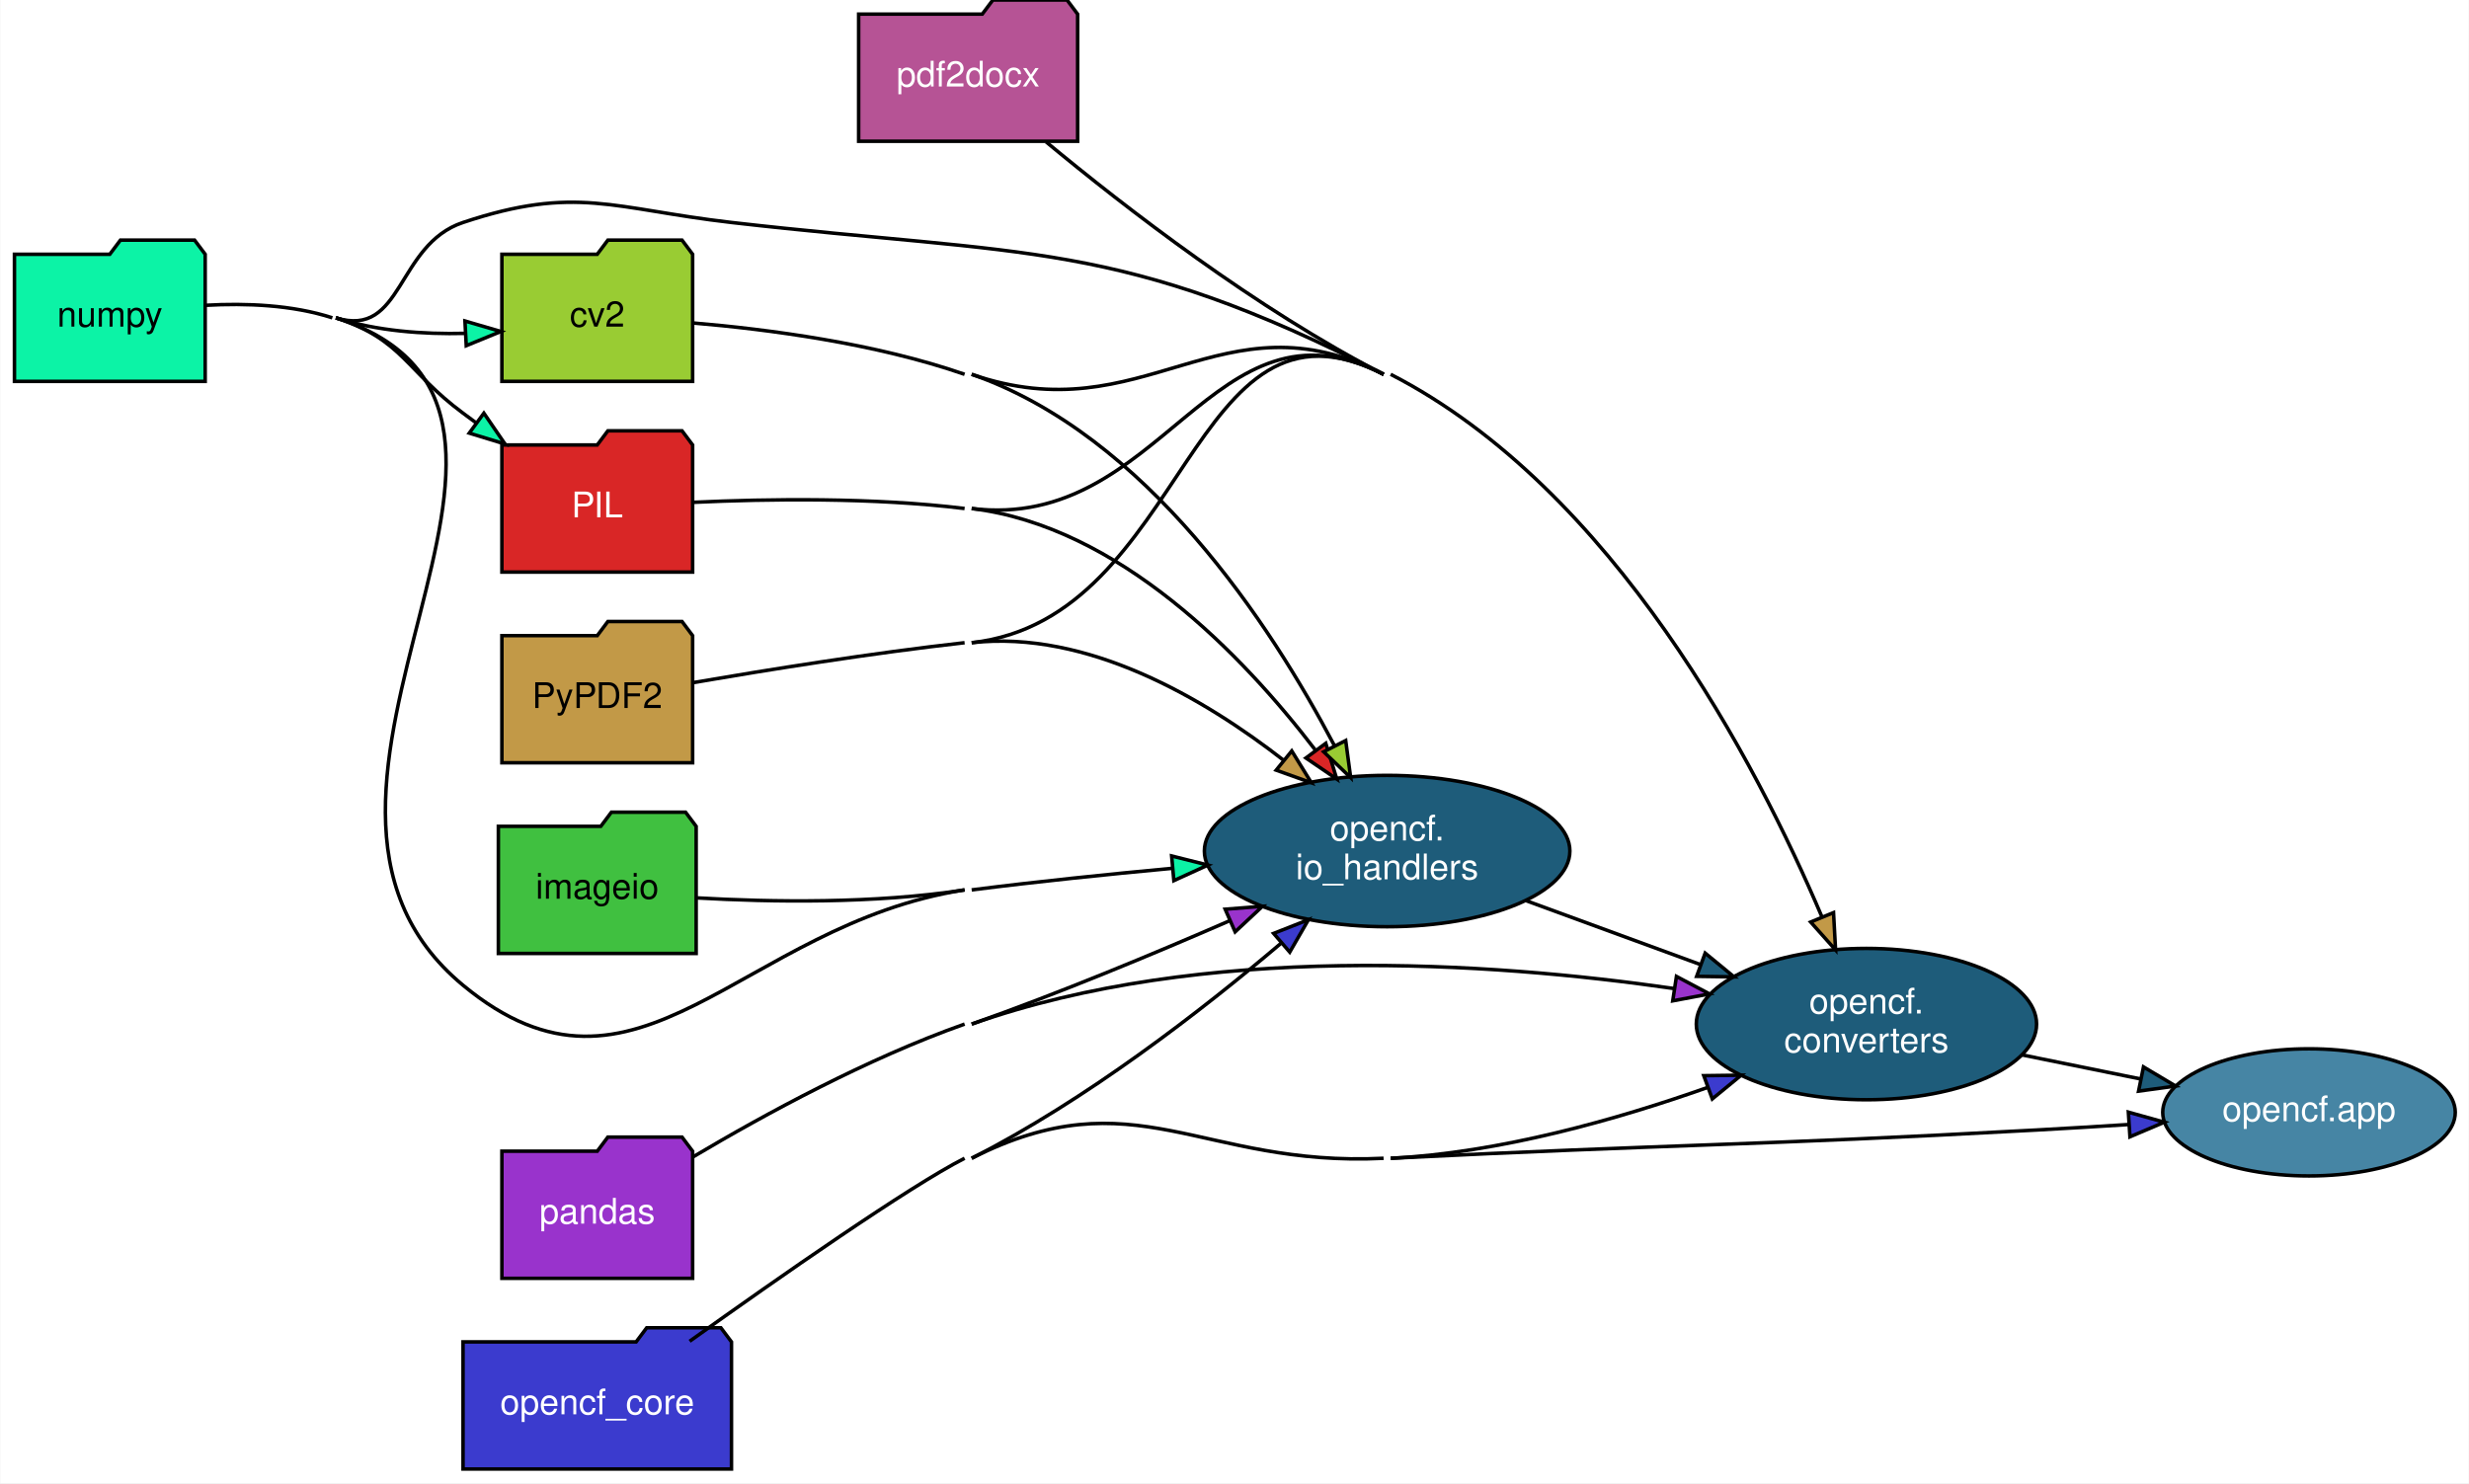
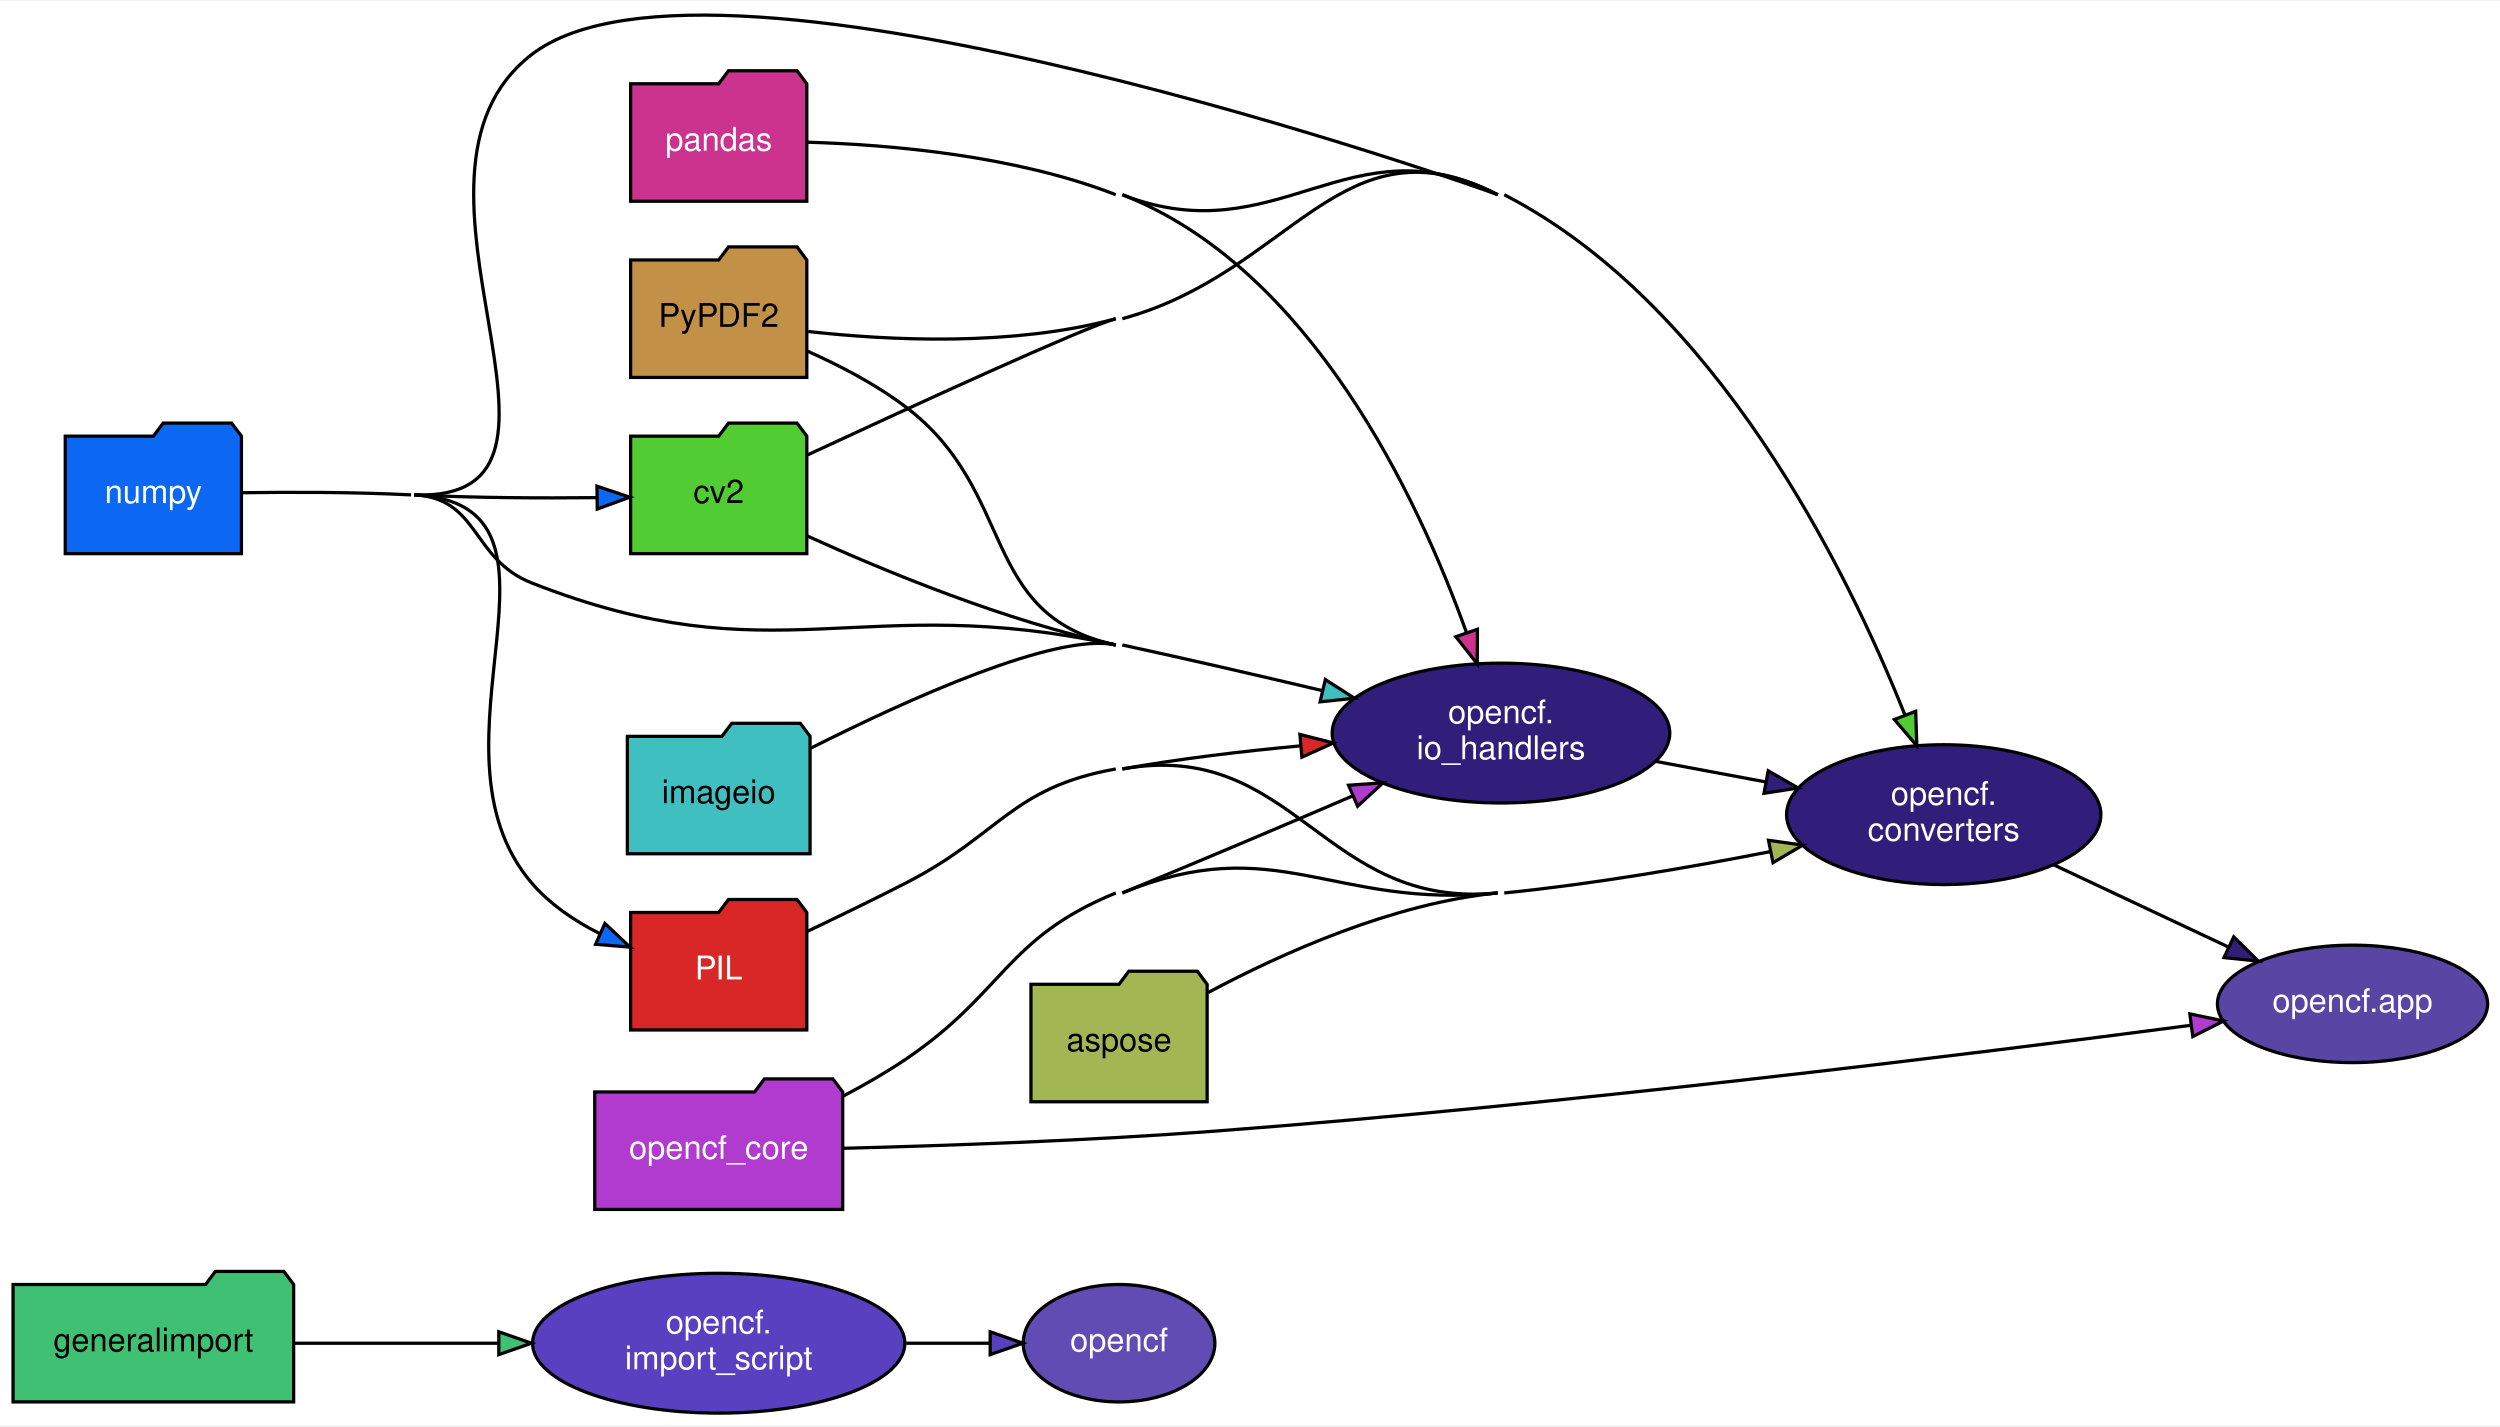
- <svg xmlns="http://www.w3.org/2000/svg" width="699pt" height="420pt" viewBox="0.00 0.00 698.82 420.00">
-   <g id="graph0" class="graph" transform="scale(1 1) rotate(0) translate(4 416)">
+ <svg xmlns="http://www.w3.org/2000/svg" width="766pt" height="437pt" viewBox="0.00 0.00 766.23 436.65">
+   <g id="graph0" class="graph" transform="scale(1 1) rotate(0) translate(4 432.65)">
    <style>.edge&gt;path:hover{stroke-width:8}</style>
-     <polygon fill="white" stroke="transparent" points="-4,4 -4,-416 694.82,-416 694.82,4 -4,4" />
+     <polygon fill="white" stroke="transparent" points="-4,4 -4,-432.65 762.23,-432.65 762.23,4 -4,4" />
    <g id="node1" class="node">
      <style>.edge&gt;path:hover{stroke-width:8}</style>
-       <ellipse fill="#4685a4" stroke="black" cx="649.61" cy="-101" rx="41.41" ry="18" />
-       <text text-anchor="middle" x="649.61" y="-98.5" font-family="Helvetica,sans-Serif" font-size="10.00" fill="#ffffff">opencf.app</text>
+       <ellipse fill="#614cb3" stroke="black" cx="338.98" cy="-21.21" rx="29.37" ry="18" />
+       <text text-anchor="middle" x="338.98" y="-18.71" font-family="Helvetica,sans-Serif" font-size="10.00" fill="#ffffff">opencf</text>
    </g>
    <g id="node2" class="node">
      <style>.edge&gt;path:hover{stroke-width:8}</style>
-       <ellipse fill="#1e5c7a" stroke="black" cx="524.32" cy="-126" rx="48.17" ry="21.43" />
-       <text text-anchor="middle" x="524.32" y="-129" font-family="Helvetica,sans-Serif" font-size="10.00" fill="#ffffff">opencf.</text>
-       <text text-anchor="middle" x="524.32" y="-118" font-family="Helvetica,sans-Serif" font-size="10.00" fill="#ffffff">converters</text>
+       <ellipse fill="#5946a4" stroke="black" cx="717.03" cy="-125.21" rx="41.41" ry="18" />
+       <text text-anchor="middle" x="717.03" y="-122.71" font-family="Helvetica,sans-Serif" font-size="10.00" fill="#ffffff">opencf.app</text>
+     </g>
+     <g id="node3" class="node">
+       <style>.edge&gt;path:hover{stroke-width:8}</style>
+       <ellipse fill="#311e7a" stroke="black" cx="591.74" cy="-183.21" rx="48.17" ry="21.43" />
+       <text text-anchor="middle" x="591.74" y="-186.21" font-family="Helvetica,sans-Serif" font-size="10.00" fill="#ffffff">opencf.</text>
+       <text text-anchor="middle" x="591.74" y="-175.21" font-family="Helvetica,sans-Serif" font-size="10.00" fill="#ffffff">converters</text>
+     </g>
+     <g id="edge14" class="edge">
+       <style>.edge&gt;path:hover{stroke-width:8}</style>
+       <path fill="none" stroke="black" d="M625.45,-167.82C641.95,-160.06 662.01,-150.62 679.06,-142.6" />
+       <polygon fill="#311e7a" stroke="black" points="680.62,-145.74 688.18,-138.31 677.64,-139.4 680.62,-145.74" />
+     </g>
+     <g id="node4" class="node">
+       <style>.edge&gt;path:hover{stroke-width:8}</style>
+       <ellipse fill="#5940c0" stroke="black" cx="216.28" cy="-21.21" rx="57.05" ry="21.43" />
+       <text text-anchor="middle" x="216.28" y="-24.21" font-family="Helvetica,sans-Serif" font-size="10.00" fill="#ffffff">opencf.</text>
+       <text text-anchor="middle" x="216.28" y="-13.21" font-family="Helvetica,sans-Serif" font-size="10.00" fill="#ffffff">import_script</text>
+     </g>
+     <g id="edge15" class="edge">
+       <style>.edge&gt;path:hover{stroke-width:8}</style>
+       <path fill="none" stroke="black" d="M273.74,-21.21C282.46,-21.21 291.28,-21.21 299.48,-21.21" />
+       <polygon fill="#5940c0" stroke="black" points="299.48,-24.71 309.48,-21.21 299.48,-17.71 299.48,-24.71" />
+     </g>
+     <g id="node5" class="node">
+       <style>.edge&gt;path:hover{stroke-width:8}</style>
+       <ellipse fill="#311e7a" stroke="black" cx="456.04" cy="-208.21" rx="51.74" ry="21.43" />
+       <text text-anchor="middle" x="456.04" y="-211.21" font-family="Helvetica,sans-Serif" font-size="10.00" fill="#ffffff">opencf.</text>
+       <text text-anchor="middle" x="456.04" y="-200.21" font-family="Helvetica,sans-Serif" font-size="10.00" fill="#ffffff">io_handlers</text>
+     </g>
+     <g id="edge16" class="edge">
+       <style>.edge&gt;path:hover{stroke-width:8}</style>
+       <path fill="none" stroke="black" d="M503.42,-199.54C514.28,-197.51 525.93,-195.33 537.08,-193.25" />
+       <polygon fill="#311e7a" stroke="black" points="537.94,-196.65 547.13,-191.37 536.66,-189.76 537.94,-196.65" />
+     </g>
+     <g id="node6" class="node">
+       <style>.edge&gt;path:hover{stroke-width:8}</style>
+       <polygon fill="#d92626" stroke="black" points="243.28,-153.21 240.28,-157.21 219.28,-157.21 216.28,-153.21 189.28,-153.21 189.28,-117.21 243.28,-117.21 243.28,-153.21" />
+       <text text-anchor="middle" x="216.28" y="-132.71" font-family="Helvetica,sans-Serif" font-size="10.00" fill="#ffffff">PIL</text>
+     </g>
+     <g id="edge1" class="edge">
+       <style>.edge&gt;path:hover{stroke-width:8}</style>
+       <path fill="none" stroke="black" d="M243.47,-147.44C252.99,-151.98 263.81,-157.23 273.55,-162.21 302.57,-177.04 305.9,-191.49 337.98,-197.21" />
+       <path fill="none" stroke="black" d="M339.98,-197.21C393,-206.67 401.45,-153.9 455.04,-159.21" />
+     </g>
+     <g id="edge2" class="edge">
+       <style>.edge&gt;path:hover{stroke-width:8}</style>
+       <path fill="none" stroke="black" d="M339.98,-197.21C357.57,-200.35 376.84,-202.64 394.49,-204.28" />
+       <polygon fill="#d92626" stroke="black" points="394.41,-207.79 404.68,-205.18 395.02,-200.82 394.41,-207.79" />
+     </g>
+     <g id="node7" class="node">
+       <style>.edge&gt;path:hover{stroke-width:8}</style>
+       <polygon fill="#c29147" stroke="black" points="243.28,-353.21 240.28,-357.21 219.28,-357.21 216.28,-353.21 189.28,-353.21 189.28,-317.21 243.28,-317.21 243.28,-353.21" />
+       <text text-anchor="middle" x="216.28" y="-332.71" font-family="Helvetica,sans-Serif" font-size="10.00" fill="#000000">PyPDF2</text>
+     </g>
+     <g id="edge3" class="edge">
+       <style>.edge&gt;path:hover{stroke-width:8}</style>
+       <path fill="none" stroke="black" d="M243.7,-331.29C268.51,-328.52 306.44,-326.64 337.98,-335.21" />
+     </g>
+     <g id="edge4" class="edge">
+       <style>.edge&gt;path:hover{stroke-width:8}</style>
+       <path fill="none" stroke="black" d="M243.44,-325.28C253.38,-320.85 264.48,-315.08 273.55,-308.21 308.07,-282.11 295.7,-244.4 337.98,-235.21" />
+     </g>
+     <g id="node8" class="node">
+       <style>.edge&gt;path:hover{stroke-width:8}</style>
+       <polygon fill="#a2b653" stroke="black" points="365.98,-131.21 362.98,-135.21 341.98,-135.21 338.98,-131.21 311.98,-131.21 311.98,-95.21 365.98,-95.21 365.98,-131.21" />
+       <text text-anchor="middle" x="338.98" y="-110.71" font-family="Helvetica,sans-Serif" font-size="10.00" fill="#000000">aspose</text>
+     </g>
+     <g id="edge5" class="edge">
+       <style>.edge&gt;path:hover{stroke-width:8}</style>
+       <path fill="none" stroke="black" d="M366.31,-128.7C388.95,-140.78 422.93,-156.03 455.04,-159.21" />
+       <path fill="none" stroke="black" d="M457.04,-159.21C484.16,-161.9 514.04,-167.06 538.67,-171.9" />
+       <polygon fill="#a2b653" stroke="black" points="538.03,-175.34 548.53,-173.88 539.41,-168.48 538.03,-175.34" />
+     </g>
+     <g id="node9" class="node">
+       <style>.edge&gt;path:hover{stroke-width:8}</style>
+       <polygon fill="#51cc33" stroke="black" points="243.28,-299.21 240.28,-303.21 219.28,-303.21 216.28,-299.21 189.28,-299.21 189.28,-263.21 243.28,-263.21 243.28,-299.21" />
+       <text text-anchor="middle" x="216.28" y="-278.71" font-family="Helvetica,sans-Serif" font-size="10.00" fill="#000000">cv2</text>
+     </g>
+     <g id="edge6" class="edge">
+       <style>.edge&gt;path:hover{stroke-width:8}</style>
+       <path fill="none" stroke="black" d="M243.53,-293.48C276.05,-308.59 328.35,-332.6 337.98,-335.21" />
+       <path fill="none" stroke="black" d="M339.98,-335.21C391.95,-349.33 407.15,-397.86 455.04,-373.21" />
+       <path fill="none" stroke="black" d="M457.04,-373.21C522.05,-339.75 562.04,-258.4 579.84,-213.77" />
+       <polygon fill="#51cc33" stroke="black" points="583.15,-214.89 583.49,-204.3 576.62,-212.37 583.15,-214.89" />
+     </g>
+     <g id="edge7" class="edge">
+       <style>.edge&gt;path:hover{stroke-width:8}</style>
+       <path fill="none" stroke="black" d="M243.42,-268.62C267.41,-257.7 304.23,-242.54 337.98,-235.21" />
+     </g>
+     <g id="node10" class="node">
+       <style>.edge&gt;path:hover{stroke-width:8}</style>
+       <polygon fill="#40c073" stroke="black" points="86,-39.21 83,-43.21 62,-43.21 59,-39.21 0,-39.21 0,-3.21 86,-3.21 86,-39.21" />
+       <text text-anchor="middle" x="43" y="-18.71" font-family="Helvetica,sans-Serif" font-size="10.00" fill="#000000">generalimport</text>
+     </g>
+     <g id="edge8" class="edge">
+       <style>.edge&gt;path:hover{stroke-width:8}</style>
+       <path fill="none" stroke="black" d="M86.34,-21.21C105.15,-21.21 127.75,-21.21 148.74,-21.21" />
+       <polygon fill="#40c073" stroke="black" points="148.88,-24.71 158.88,-21.21 148.88,-17.71 148.88,-24.71" />
+     </g>
+     <g id="node11" class="node">
+       <style>.edge&gt;path:hover{stroke-width:8}</style>
+       <polygon fill="#40bfc0" stroke="black" points="244.28,-207.21 241.28,-211.21 220.28,-211.21 217.28,-207.21 188.28,-207.21 188.28,-171.21 244.28,-171.21 244.28,-207.21" />
+       <text text-anchor="middle" x="216.28" y="-186.71" font-family="Helvetica,sans-Serif" font-size="10.00" fill="#000000">imageio</text>
+     </g>
+     <g id="edge9" class="edge">
+       <style>.edge&gt;path:hover{stroke-width:8}</style>
+       <path fill="none" stroke="black" d="M244.53,-203.6C274.17,-218.53 319.74,-239.18 337.98,-235.21" />
+       <path fill="none" stroke="black" d="M339.98,-235.21C360.05,-230.86 382,-225.78 401.31,-221.21" />
+       <polygon fill="#40bfc0" stroke="black" points="402.21,-224.6 411.13,-218.88 400.6,-217.78 402.21,-224.6" />
+     </g>
+     <g id="node12" class="node">
+       <style>.edge&gt;path:hover{stroke-width:8}</style>
+       <polygon fill="#0c68f3" stroke="black" points="70,-299.21 67,-303.21 46,-303.21 43,-299.21 16,-299.21 16,-263.21 70,-263.21 70,-299.21" />
+       <text text-anchor="middle" x="43" y="-278.71" font-family="Helvetica,sans-Serif" font-size="10.00" fill="#ffffff">numpy</text>
    </g>
    <g id="edge12" class="edge">
      <style>.edge&gt;path:hover{stroke-width:8}</style>
-       <path fill="none" stroke="black" d="M568.44,-117.26C579.29,-115.06 590.98,-112.69 601.98,-110.45" />
-       <polygon fill="#1e5c7a" stroke="black" points="602.75,-113.87 611.86,-108.45 601.36,-107.01 602.75,-113.87" />
-     </g>
-     <g id="node3" class="node">
-       <style>.edge&gt;path:hover{stroke-width:8}</style>
-       <ellipse fill="#1e5c7a" stroke="black" cx="388.62" cy="-175" rx="51.74" ry="21.43" />
-       <text text-anchor="middle" x="388.62" y="-178" font-family="Helvetica,sans-Serif" font-size="10.00" fill="#ffffff">opencf.</text>
-       <text text-anchor="middle" x="388.62" y="-167" font-family="Helvetica,sans-Serif" font-size="10.00" fill="#ffffff">io_handlers</text>
+       <path fill="none" stroke="black" d="M123,-281.21C185.06,-278.98 109.76,-378.38 159,-416.21 214.76,-459.06 453.71,-373.9 455.04,-373.21" />
    </g>
    <g id="edge13" class="edge">
      <style>.edge&gt;path:hover{stroke-width:8}</style>
-       <path fill="none" stroke="black" d="M427.93,-160.96C443.27,-155.34 461.07,-148.81 477.12,-142.93" />
-       <polygon fill="#1e5c7a" stroke="black" points="478.66,-146.1 486.84,-139.37 476.25,-139.52 478.66,-146.1" />
-     </g>
-     <g id="node4" class="node">
-       <style>.edge&gt;path:hover{stroke-width:8}</style>
-       <polygon fill="#d92626" stroke="black" points="192,-290 189,-294 168,-294 165,-290 138,-290 138,-254 192,-254 192,-290" />
-       <text text-anchor="middle" x="165" y="-269.5" font-family="Helvetica,sans-Serif" font-size="10.00" fill="#ffffff">PIL</text>
-     </g>
-     <g id="edge1" class="edge">
-       <style>.edge&gt;path:hover{stroke-width:8}</style>
-       <path fill="none" stroke="black" d="M271,-272C325.11,-265.37 339.13,-334.9 387.62,-310" />
-     </g>
-     <g id="edge2" class="edge">
-       <style>.edge&gt;path:hover{stroke-width:8}</style>
-       <path fill="none" stroke="black" d="M192.35,-273.76C213.23,-274.73 243.09,-275.17 269,-272" />
-       <path fill="none" stroke="black" d="M271,-272C312.75,-266.89 347.8,-230.4 368.25,-203.67" />
-       <polygon fill="#d92626" stroke="black" points="371.25,-205.51 374.37,-195.39 365.62,-201.35 371.25,-205.51" />
-     </g>
-     <g id="node5" class="node">
-       <style>.edge&gt;path:hover{stroke-width:8}</style>
-       <polygon fill="#c29947" stroke="black" points="192,-236 189,-240 168,-240 165,-236 138,-236 138,-200 192,-200 192,-236" />
-       <text text-anchor="middle" x="165" y="-215.5" font-family="Helvetica,sans-Serif" font-size="10.00" fill="#000000">PyPDF2</text>
-     </g>
-     <g id="edge3" class="edge">
-       <style>.edge&gt;path:hover{stroke-width:8}</style>
-       <path fill="none" stroke="black" d="M271,-234C332.48,-240.88 332.59,-338.26 387.62,-310" />
-       <path fill="none" stroke="black" d="M389.62,-310C452.84,-277.53 493.25,-199.77 511.68,-156.45" />
-       <polygon fill="#c29947" stroke="black" points="515,-157.57 515.58,-146.99 508.53,-154.9 515,-157.57" />
-     </g>
-     <g id="edge4" class="edge">
-       <style>.edge&gt;path:hover{stroke-width:8}</style>
-       <path fill="none" stroke="black" d="M192.16,-222.7C212.93,-226.27 242.74,-231.06 269,-234" />
-       <path fill="none" stroke="black" d="M271,-234C303.74,-237.66 336.85,-218.2 359.38,-200.66" />
-       <polygon fill="#c29947" stroke="black" points="361.62,-203.35 367.18,-194.33 357.21,-197.91 361.62,-203.35" />
-     </g>
-     <g id="node6" class="node">
-       <style>.edge&gt;path:hover{stroke-width:8}</style>
-       <polygon fill="#99cc33" stroke="black" points="192,-344 189,-348 168,-348 165,-344 138,-344 138,-308 192,-308 192,-344" />
-       <text text-anchor="middle" x="165" y="-323.5" font-family="Helvetica,sans-Serif" font-size="10.00" fill="#000000">cv2</text>
-     </g>
-     <g id="edge5" class="edge">
-       <style>.edge&gt;path:hover{stroke-width:8}</style>
-       <path fill="none" stroke="black" d="M271,-310C319.96,-292.99 341.51,-333.68 387.62,-310" />
-     </g>
-     <g id="edge6" class="edge">
-       <style>.edge&gt;path:hover{stroke-width:8}</style>
-       <path fill="none" stroke="black" d="M192.02,-324.55C213.23,-322.76 243.7,-318.79 269,-310" />
-       <path fill="none" stroke="black" d="M271,-310C320.61,-292.77 355.66,-239.14 373.68,-204.89" />
-       <polygon fill="#99cc33" stroke="black" points="376.89,-206.29 378.3,-195.79 370.65,-203.11 376.89,-206.29" />
-     </g>
-     <g id="node7" class="node">
-       <style>.edge&gt;path:hover{stroke-width:8}</style>
-       <polygon fill="#40c040" stroke="black" points="193,-182 190,-186 169,-186 166,-182 137,-182 137,-146 193,-146 193,-182" />
-       <text text-anchor="middle" x="165" y="-161.5" font-family="Helvetica,sans-Serif" font-size="10.00" fill="#000000">imageio</text>
-     </g>
-     <g id="edge7" class="edge">
-       <style>.edge&gt;path:hover{stroke-width:8}</style>
-       <path fill="none" stroke="black" d="M193.28,-161.73C214.15,-160.54 243.55,-160.05 269,-164" />
-     </g>
-     <g id="node8" class="node">
-       <style>.edge&gt;path:hover{stroke-width:8}</style>
-       <polygon fill="#0cf3a6" stroke="black" points="54,-344 51,-348 30,-348 27,-344 0,-344 0,-308 54,-308 54,-344" />
-       <text text-anchor="middle" x="27" y="-323.5" font-family="Helvetica,sans-Serif" font-size="10.00" fill="#000000">numpy</text>
+       <path fill="none" stroke="black" d="M123,-281.21C142.97,-280.2 140.39,-261.53 159,-254.21 233.45,-224.94 259.81,-252.19 337.98,-235.21" />
    </g>
    <g id="edge10" class="edge">
      <style>.edge&gt;path:hover{stroke-width:8}</style>
-       <path fill="none" stroke="black" d="M91,-326C110.11,-320.09 108.03,-346.68 127,-353 159.04,-363.68 169.44,-356.86 203,-353 286.7,-343.38 312.67,-348.49 387.62,-310" />
+       <path fill="none" stroke="black" d="M70.02,-281.87C85.19,-282.09 104.69,-282.09 122,-281.21" />
+       <path fill="none" stroke="black" d="M123,-281.21C178.19,-278.43 123.04,-204.17 159,-162.21 164.57,-155.72 172.05,-150.66 179.73,-146.78" />
+       <polygon fill="#0c68f3" stroke="black" points="181.39,-149.87 189.1,-142.6 178.54,-143.48 181.39,-149.87" />
    </g>
    <g id="edge11" class="edge">
      <style>.edge&gt;path:hover{stroke-width:8}</style>
-       <path fill="none" stroke="black" d="M54.2,-329.55C65.47,-330.18 78.63,-329.69 90,-326" />
-       <path fill="none" stroke="black" d="M91,-326C172.34,-299.62 61.12,-191.52 127,-137 176.49,-96.04 205.52,-154.14 269,-164" />
-       <path fill="none" stroke="black" d="M271,-164C289.38,-166.34 309.45,-168.4 327.68,-170.1" />
-       <polygon fill="#0cf3a6" stroke="black" points="327.61,-173.61 337.89,-171.03 328.24,-166.63 327.61,-173.61" />
+       <path fill="none" stroke="black" d="M123,-281.21C141.42,-280.28 161.93,-280.19 178.93,-280.37" />
+       <polygon fill="#0c68f3" stroke="black" points="178.96,-283.87 189.01,-280.51 179.06,-276.87 178.96,-283.87" />
    </g>
-     <g id="edge8" class="edge">
+     <g id="node13" class="node">
      <style>.edge&gt;path:hover{stroke-width:8}</style>
-       <path fill="none" stroke="black" d="M91,-326C110.02,-319.83 110.92,-310.89 127,-299 128.2,-298.11 129.42,-297.21 130.65,-296.3" />
-       <polygon fill="#0cf3a6" stroke="black" points="132.9,-299 138.89,-290.26 128.76,-293.35 132.9,-299" />
-     </g>
-     <g id="edge9" class="edge">
-       <style>.edge&gt;path:hover{stroke-width:8}</style>
-       <path fill="none" stroke="black" d="M91,-326C102.56,-322.25 115.71,-321.31 127.63,-321.6" />
-       <polygon fill="#0cf3a6" stroke="black" points="127.54,-325.1 137.71,-322.13 127.91,-318.11 127.54,-325.1" />
-     </g>
-     <g id="node9" class="node">
-       <style>.edge&gt;path:hover{stroke-width:8}</style>
-       <polygon fill="#3b3bce" stroke="black" points="203,-36 200,-40 179,-40 176,-36 127,-36 127,0 203,0 203,-36" />
-       <text text-anchor="middle" x="165" y="-15.5" font-family="Helvetica,sans-Serif" font-size="10.00" fill="#ffffff">opencf_core</text>
-     </g>
-     <g id="edge14" class="edge">
-       <style>.edge&gt;path:hover{stroke-width:8}</style>
-       <path fill="none" stroke="black" d="M191.15,-36.18C216.29,-54.15 253.38,-80.07 269,-88" />
-       <path fill="none" stroke="black" d="M271,-88C317.22,-111.46 335.85,-85.43 387.62,-88" />
-       <path fill="none" stroke="black" d="M389.62,-88C470.83,-92.03 491.21,-91.56 572.4,-96 580.87,-96.46 589.87,-97.01 598.6,-97.56" />
-       <polygon fill="#3b3bce" stroke="black" points="598.47,-101.06 608.67,-98.22 598.92,-94.08 598.47,-101.06" />
-     </g>
-     <g id="edge15" class="edge">
-       <style>.edge&gt;path:hover{stroke-width:8}</style>
-       <path fill="none" stroke="black" d="M389.62,-88C420.39,-89.53 453.73,-98.98 479.42,-108.08" />
-       <polygon fill="#3b3bce" stroke="black" points="478.27,-111.39 488.87,-111.53 480.68,-104.81 478.27,-111.39" />
-     </g>
-     <g id="edge16" class="edge">
-       <style>.edge&gt;path:hover{stroke-width:8}</style>
-       <path fill="none" stroke="black" d="M271,-88C303.3,-104.4 336,-129.72 358.52,-148.83" />
-       <polygon fill="#3b3bce" stroke="black" points="356.48,-151.68 366.34,-155.55 361.05,-146.38 356.48,-151.68" />
-     </g>
-     <g id="node10" class="node">
-       <style>.edge&gt;path:hover{stroke-width:8}</style>
-       <polygon fill="#9933cc" stroke="black" points="192,-90 189,-94 168,-94 165,-90 138,-90 138,-54 192,-54 192,-90" />
-       <text text-anchor="middle" x="165" y="-69.5" font-family="Helvetica,sans-Serif" font-size="10.00" fill="#ffffff">pandas</text>
+       <polygon fill="#b13bce" stroke="black" points="254.28,-98.21 251.28,-102.21 230.28,-102.21 227.28,-98.21 178.28,-98.21 178.28,-62.21 254.28,-62.21 254.28,-98.21" />
+       <text text-anchor="middle" x="216.28" y="-77.71" font-family="Helvetica,sans-Serif" font-size="10.00" fill="#ffffff">opencf_core</text>
    </g>
    <g id="edge17" class="edge">
      <style>.edge&gt;path:hover{stroke-width:8}</style>
-       <path fill="none" stroke="black" d="M192.15,-88.41C212.42,-100.45 241.58,-116.32 269,-126" />
-       <path fill="none" stroke="black" d="M271,-126C336.45,-149.1 417.53,-143.61 469.83,-136.07" />
-       <polygon fill="#9933cc" stroke="black" points="470.53,-139.5 479.89,-134.54 469.48,-132.58 470.53,-139.5" />
+       <path fill="none" stroke="black" d="M254.28,-80.94C284.9,-81.72 329.53,-83.26 368.42,-86.21 475.33,-94.32 600.11,-109.8 667.26,-118.62" />
+       <polygon fill="#b13bce" stroke="black" points="667.16,-122.14 677.53,-119.98 668.08,-115.2 667.16,-122.14" />
    </g>
    <g id="edge18" class="edge">
      <style>.edge&gt;path:hover{stroke-width:8}</style>
-       <path fill="none" stroke="black" d="M271,-126C295.53,-134.66 322.33,-145.8 344.05,-155.27" />
-       <polygon fill="#9933cc" stroke="black" points="342.77,-158.53 353.33,-159.35 345.59,-152.12 342.77,-158.53" />
-     </g>
-     <g id="node11" class="node">
-       <style>.edge&gt;path:hover{stroke-width:8}</style>
-       <polygon fill="#b65395" stroke="black" points="301,-412 298,-416 277,-416 274,-412 239,-412 239,-376 301,-376 301,-412" />
-       <text text-anchor="middle" x="270" y="-391.5" font-family="Helvetica,sans-Serif" font-size="10.00" fill="#ffffff">pdf2docx</text>
+       <path fill="none" stroke="black" d="M254.4,-96.93C260.95,-100.37 267.58,-104.18 273.55,-108.21 303.81,-128.66 304.19,-145.36 337.98,-159.21" />
+       <path fill="none" stroke="black" d="M339.98,-159.21C387.3,-178.61 404.15,-154.16 455.04,-159.21" />
    </g>
    <g id="edge19" class="edge">
      <style>.edge&gt;path:hover{stroke-width:8}</style>
-       <path fill="none" stroke="black" d="M292.08,-375.81C314.51,-357.2 351.66,-328.47 387.62,-310" />
+       <path fill="none" stroke="black" d="M339.98,-159.21C363.33,-168.79 389.18,-179.76 410.46,-188.9" />
+       <polygon fill="#b13bce" stroke="black" points="409.32,-192.22 419.89,-192.96 412.09,-185.79 409.32,-192.22" />
+     </g>
+     <g id="node14" class="node">
+       <style>.edge&gt;path:hover{stroke-width:8}</style>
+       <polygon fill="#cc338f" stroke="black" points="243.28,-407.21 240.28,-411.21 219.28,-411.21 216.28,-407.21 189.28,-407.21 189.28,-371.21 243.28,-371.21 243.28,-407.21" />
+       <text text-anchor="middle" x="216.28" y="-386.71" font-family="Helvetica,sans-Serif" font-size="10.00" fill="#ffffff">pandas</text>
+     </g>
+     <g id="edge20" class="edge">
+       <style>.edge&gt;path:hover{stroke-width:8}</style>
+       <path fill="none" stroke="black" d="M339.98,-373.21C387.62,-354.64 409.57,-396.61 455.04,-373.21" />
+     </g>
+     <g id="edge21" class="edge">
+       <style>.edge&gt;path:hover{stroke-width:8}</style>
+       <path fill="none" stroke="black" d="M243.6,-389.3C268.67,-388.56 307.06,-385.27 337.98,-373.21" />
+       <path fill="none" stroke="black" d="M339.98,-373.21C397.7,-350.71 430.67,-280.18 445.48,-238.98" />
+       <polygon fill="#cc338f" stroke="black" points="448.82,-240.02 448.77,-229.43 442.2,-237.74 448.82,-240.02" />
    </g>
  </g>
</svg>
